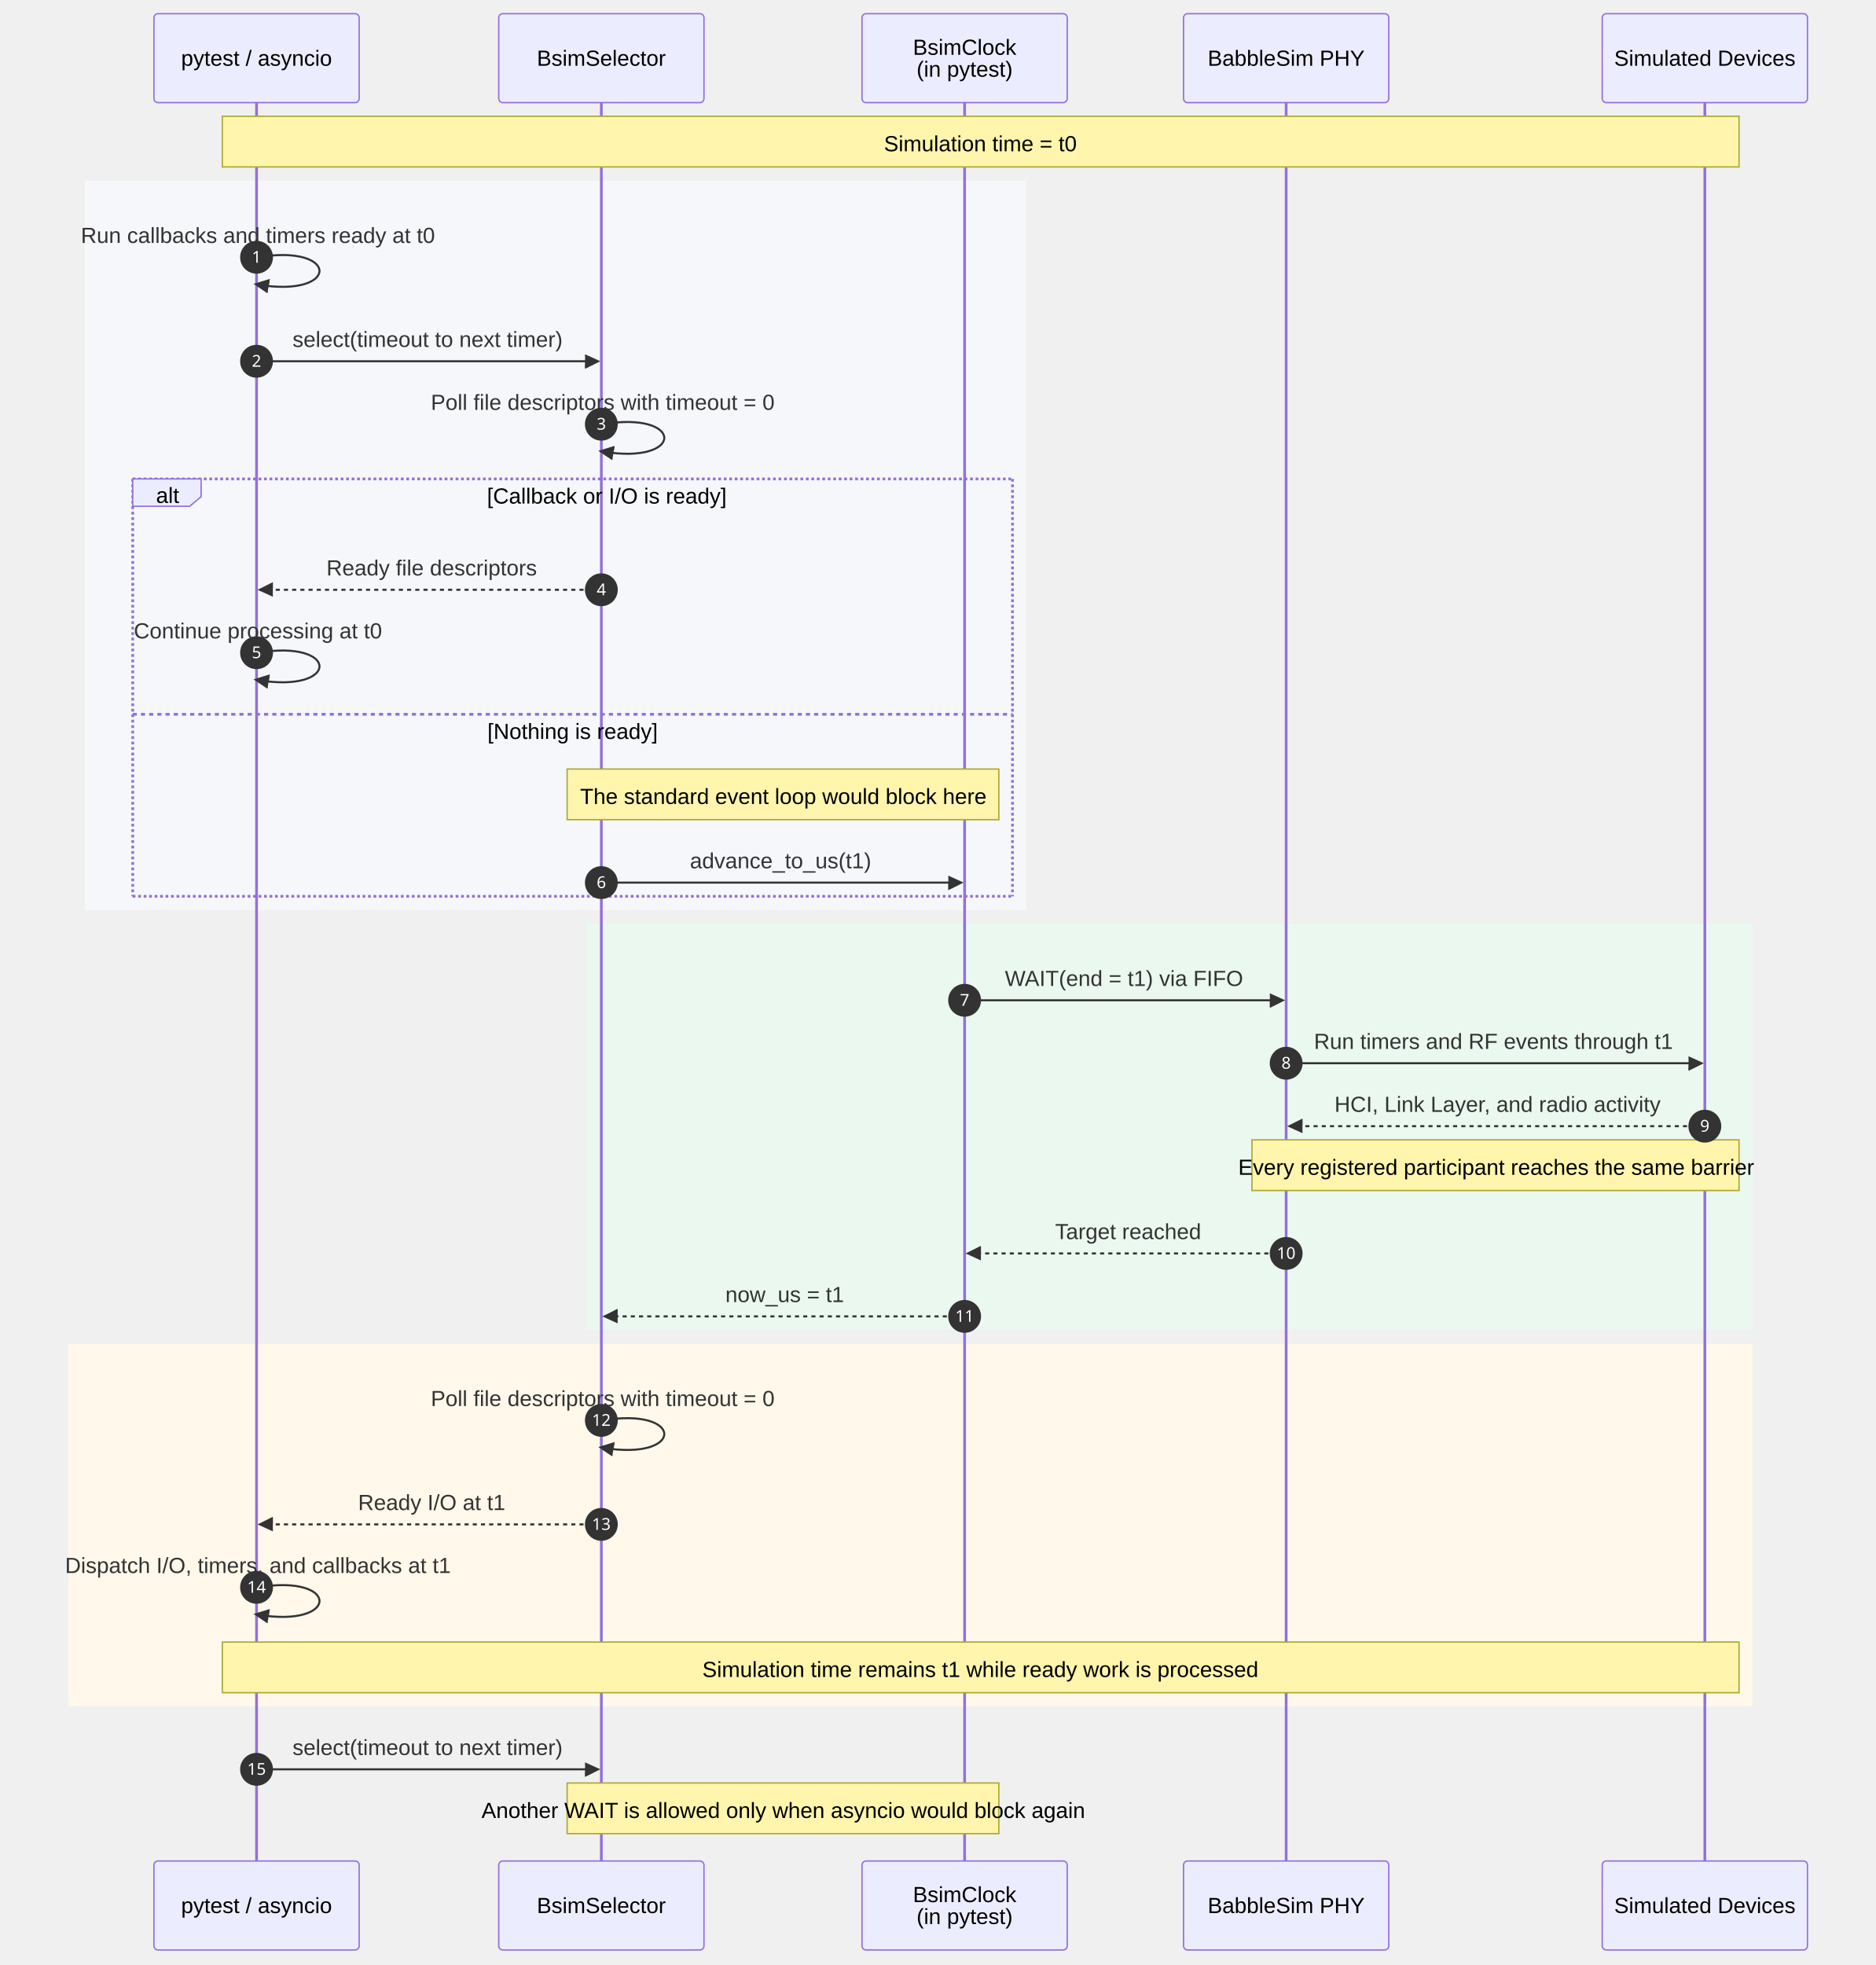
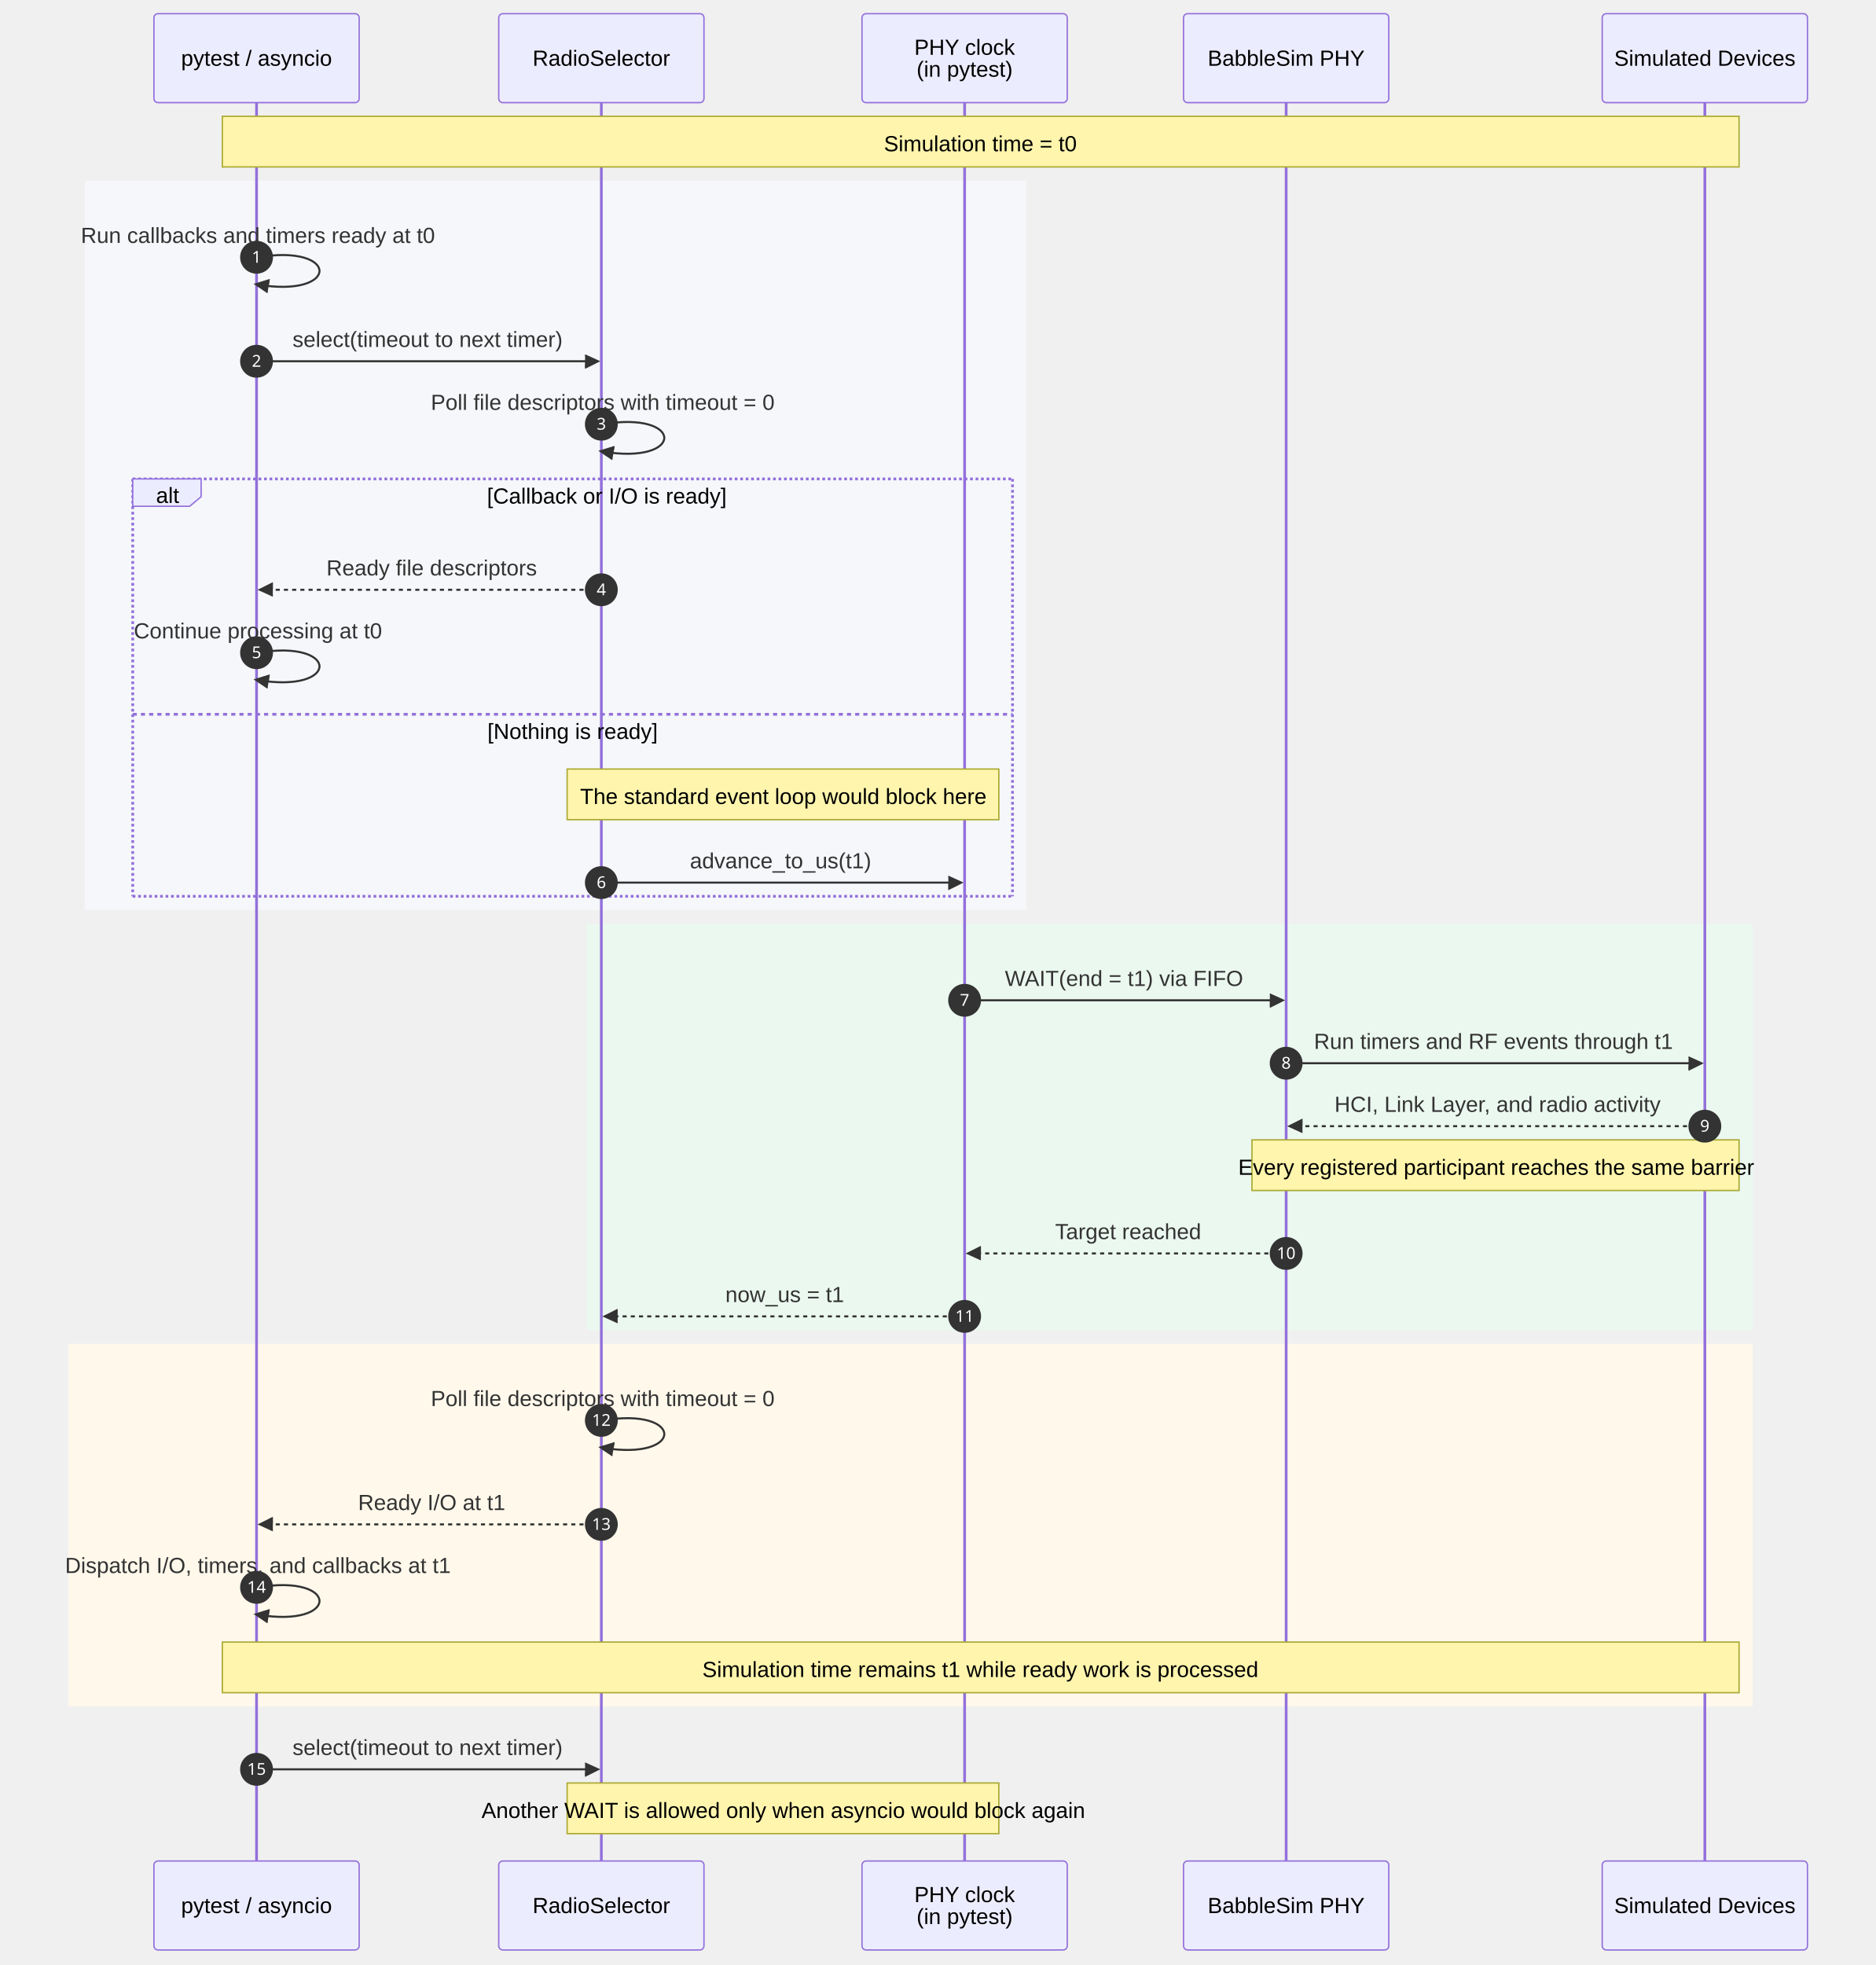
<svg xmlns="http://www.w3.org/2000/svg" id="my-svg" width="100%" style="max-width: 1371px; background-color: white;" viewBox="-112.5 -10 1371 1436" role="graphics-document document" aria-roledescription="sequence">
  <rect x="-62.5" y="972" fill="rgb(255, 248, 235)" width="1231" height="265" class="rect" />
  <rect x="316" y="665" fill="rgb(235, 248, 240)" width="852.5" height="297" class="rect" />
  <rect x="-50.5" y="122" fill="rgb(245, 247, 250)" width="688" height="533" class="rect" />
  <g>
    <rect x="1058.5" y="1350" fill="#eaeaea" stroke="#666" width="150" height="65" name="DEV" rx="3" ry="3" class="actor actor-bottom" />
    <text x="1133.5" y="1382.5" dominant-baseline="central" alignment-baseline="central" class="actor actor-box" style="text-anchor: middle; font-size: 16px; font-weight: 400;">
      <tspan x="1133.5" dy="0">Simulated Devices</tspan>
    </text>
  </g>
  <g>
    <rect x="752.5" y="1350" fill="#eaeaea" stroke="#666" width="150" height="65" name="PHY" rx="3" ry="3" class="actor actor-bottom" />
    <text x="827.5" y="1382.5" dominant-baseline="central" alignment-baseline="central" class="actor actor-box" style="text-anchor: middle; font-size: 16px; font-weight: 400;">
      <tspan x="827.5" dy="0">BabbleSim PHY</tspan>
    </text>
  </g>
  <g>
    <rect x="517.5" y="1350" fill="#eaeaea" stroke="#666" width="150" height="65" name="CLK" rx="3" ry="3" class="actor actor-bottom" />
    <text x="592.5" y="1382.5" dominant-baseline="central" alignment-baseline="central" class="actor actor-box" style="text-anchor: middle; font-size: 16px; font-weight: 400;">
-       <tspan x="592.5" dy="-8">BsimClock</tspan>
+       <tspan x="592.5" dy="-8">PHY clock</tspan>
    </text>
    <text x="592.5" y="1382.5" dominant-baseline="central" alignment-baseline="central" class="actor actor-box" style="text-anchor: middle; font-size: 16px; font-weight: 400;">
      <tspan x="592.5" dy="8">(in pytest)</tspan>
    </text>
  </g>
  <g>
    <rect x="252" y="1350" fill="#eaeaea" stroke="#666" width="150" height="65" name="SEL" rx="3" ry="3" class="actor actor-bottom" />
    <text x="327" y="1382.5" dominant-baseline="central" alignment-baseline="central" class="actor actor-box" style="text-anchor: middle; font-size: 16px; font-weight: 400;">
-       <tspan x="327" dy="0">BsimSelector</tspan>
+       <tspan x="327" dy="0">RadioSelector</tspan>
    </text>
  </g>
  <g>
    <rect x="0" y="1350" fill="#eaeaea" stroke="#666" width="150" height="65" name="TEST" rx="3" ry="3" class="actor actor-bottom" />
    <text x="75" y="1382.5" dominant-baseline="central" alignment-baseline="central" class="actor actor-box" style="text-anchor: middle; font-size: 16px; font-weight: 400;">
      <tspan x="75" dy="0">pytest / asyncio</tspan>
    </text>
  </g>
  <g>
    <line id="actor4" x1="1133.5" y1="65" x2="1133.5" y2="1350" class="actor-line 200" stroke-width="0.5px" stroke="#999" name="DEV" data-et="life-line" data-id="DEV" />
    <g id="root-4" data-et="participant" data-type="participant" data-id="DEV">
      <rect x="1058.5" y="0" fill="#eaeaea" stroke="#666" width="150" height="65" name="DEV" rx="3" ry="3" class="actor actor-top" />
      <text x="1133.5" y="32.5" dominant-baseline="central" alignment-baseline="central" class="actor actor-box" style="text-anchor: middle; font-size: 16px; font-weight: 400;">
        <tspan x="1133.5" dy="0">Simulated Devices</tspan>
      </text>
    </g>
  </g>
  <g>
    <line id="actor3" x1="827.5" y1="65" x2="827.5" y2="1350" class="actor-line 200" stroke-width="0.5px" stroke="#999" name="PHY" data-et="life-line" data-id="PHY" />
    <g id="root-3" data-et="participant" data-type="participant" data-id="PHY">
      <rect x="752.5" y="0" fill="#eaeaea" stroke="#666" width="150" height="65" name="PHY" rx="3" ry="3" class="actor actor-top" />
      <text x="827.5" y="32.5" dominant-baseline="central" alignment-baseline="central" class="actor actor-box" style="text-anchor: middle; font-size: 16px; font-weight: 400;">
        <tspan x="827.5" dy="0">BabbleSim PHY</tspan>
      </text>
    </g>
  </g>
  <g>
    <line id="actor2" x1="592.5" y1="65" x2="592.5" y2="1350" class="actor-line 200" stroke-width="0.5px" stroke="#999" name="CLK" data-et="life-line" data-id="CLK" />
    <g id="root-2" data-et="participant" data-type="participant" data-id="CLK">
      <rect x="517.5" y="0" fill="#eaeaea" stroke="#666" width="150" height="65" name="CLK" rx="3" ry="3" class="actor actor-top" />
      <text x="592.5" y="32.5" dominant-baseline="central" alignment-baseline="central" class="actor actor-box" style="text-anchor: middle; font-size: 16px; font-weight: 400;">
-         <tspan x="592.5" dy="-8">BsimClock</tspan>
+         <tspan x="592.5" dy="-8">PHY clock</tspan>
      </text>
      <text x="592.5" y="32.5" dominant-baseline="central" alignment-baseline="central" class="actor actor-box" style="text-anchor: middle; font-size: 16px; font-weight: 400;">
        <tspan x="592.5" dy="8">(in pytest)</tspan>
      </text>
    </g>
  </g>
  <g>
    <line id="actor1" x1="327" y1="65" x2="327" y2="1350" class="actor-line 200" stroke-width="0.5px" stroke="#999" name="SEL" data-et="life-line" data-id="SEL" />
    <g id="root-1" data-et="participant" data-type="participant" data-id="SEL">
      <rect x="252" y="0" fill="#eaeaea" stroke="#666" width="150" height="65" name="SEL" rx="3" ry="3" class="actor actor-top" />
      <text x="327" y="32.5" dominant-baseline="central" alignment-baseline="central" class="actor actor-box" style="text-anchor: middle; font-size: 16px; font-weight: 400;">
-         <tspan x="327" dy="0">BsimSelector</tspan>
+         <tspan x="327" dy="0">RadioSelector</tspan>
      </text>
    </g>
  </g>
  <g>
    <line id="actor0" x1="75" y1="65" x2="75" y2="1350" class="actor-line 200" stroke-width="0.5px" stroke="#999" name="TEST" data-et="life-line" data-id="TEST" />
    <g id="root-0" data-et="participant" data-type="participant" data-id="TEST">
      <rect x="0" y="0" fill="#eaeaea" stroke="#666" width="150" height="65" name="TEST" rx="3" ry="3" class="actor actor-top" />
      <text x="75" y="32.5" dominant-baseline="central" alignment-baseline="central" class="actor actor-box" style="text-anchor: middle; font-size: 16px; font-weight: 400;">
        <tspan x="75" dy="0">pytest / asyncio</tspan>
      </text>
    </g>
  </g>
  <style>#my-svg{font-family:"trebuchet ms",verdana,arial,sans-serif;font-size:16px;fill:#333;}@keyframes edge-animation-frame{from{stroke-dashoffset:0;}}@keyframes dash{to{stroke-dashoffset:0;}}#my-svg .edge-animation-slow{stroke-dasharray:9,5!important;stroke-dashoffset:900;animation:dash 50s linear infinite;stroke-linecap:round;}#my-svg .edge-animation-fast{stroke-dasharray:9,5!important;stroke-dashoffset:900;animation:dash 20s linear infinite;stroke-linecap:round;}#my-svg .error-icon{fill:#552222;}#my-svg .error-text{fill:#552222;stroke:#552222;}#my-svg .edge-thickness-normal{stroke-width:1px;}#my-svg .edge-thickness-thick{stroke-width:3.5px;}#my-svg .edge-pattern-solid{stroke-dasharray:0;}#my-svg .edge-thickness-invisible{stroke-width:0;fill:none;}#my-svg .edge-pattern-dashed{stroke-dasharray:3;}#my-svg .edge-pattern-dotted{stroke-dasharray:2;}#my-svg .marker{fill:#333333;stroke:#333333;}#my-svg .marker.cross{stroke:#333333;}#my-svg svg{font-family:"trebuchet ms",verdana,arial,sans-serif;font-size:16px;}#my-svg p{margin:0;}#my-svg .actor{stroke:#9370DB;fill:#ECECFF;stroke-width:1;}#my-svg rect.actor.outer-path[data-look="neo"]{filter:drop-shadow(1px 2px 2px rgba(185, 185, 185, 1));}#my-svg rect.note[data-look="neo"]{stroke:#aaaa33;fill:#fff5ad;filter:drop-shadow(1px 2px 2px rgba(185, 185, 185, 1));}#my-svg text.actor&gt;tspan{fill:black;stroke:none;}#my-svg .actor-line{stroke:#9370DB;}#my-svg .innerArc{stroke-width:1.5;stroke-dasharray:none;}#my-svg .messageLine0{stroke-width:1.5;stroke-dasharray:none;stroke:#333;}#my-svg .messageLine1{stroke-width:1.5;stroke-dasharray:2,2;stroke:#333;}#my-svg [id$="-arrowhead"] path{fill:#333;stroke:#333;}#my-svg .sequenceNumber{fill:white;}#my-svg [id$="-sequencenumber"]{fill:#333;}#my-svg [id$="-crosshead"] path{fill:#333;stroke:#333;}#my-svg .messageText{fill:#333;stroke:none;}#my-svg .labelBox{stroke:#9370DB;fill:#ECECFF;filter:none;}#my-svg .labelText,#my-svg .labelText&gt;tspan{fill:black;stroke:none;}#my-svg .loopText,#my-svg .loopText&gt;tspan{fill:black;stroke:none;}#my-svg .sectionTitle,#my-svg .sectionTitle&gt;tspan{fill:black;stroke:none;}#my-svg .loopLine{stroke-width:2px;stroke-dasharray:2,2;stroke:#9370DB;fill:#9370DB;}#my-svg .note{stroke:#aaaa33;fill:#fff5ad;}#my-svg .noteText,#my-svg .noteText&gt;tspan{fill:black;stroke:none;font-weight:normal;}#my-svg .activation0{fill:#f4f4f4;stroke:#666;}#my-svg .activation1{fill:#f4f4f4;stroke:#666;}#my-svg .activation2{fill:#f4f4f4;stroke:#666;}#my-svg .actorPopupMenu{position:absolute;}#my-svg .actorPopupMenuPanel{position:absolute;fill:#ECECFF;box-shadow:0px 8px 16px 0px rgba(0,0,0,0.2);filter:drop-shadow(3px 5px 2px rgb(0 0 0 / 0.4));}#my-svg .actor-man circle,#my-svg line{fill:#ECECFF;stroke-width:2px;}#my-svg g rect.rect{filter:drop-shadow(1px 2px 2px rgba(185, 185, 185, 1));stroke:#9370DB;}#my-svg .node .neo-node{stroke:#9370DB;}#my-svg [data-look="neo"].node rect,#my-svg [data-look="neo"].cluster rect,#my-svg [data-look="neo"].node polygon{stroke:#9370DB;filter:drop-shadow(1px 2px 2px rgba(185, 185, 185, 1));}#my-svg [data-look="neo"].swimlane.cluster rect{filter:none;}#my-svg [data-look="neo"].node path{stroke:#9370DB;stroke-width:1px;}#my-svg [data-look="neo"].node .outer-path{filter:drop-shadow(1px 2px 2px rgba(185, 185, 185, 1));}#my-svg [data-look="neo"].node .neo-line path{stroke:#9370DB;filter:none;}#my-svg [data-look="neo"].node circle{stroke:#9370DB;filter:drop-shadow(1px 2px 2px rgba(185, 185, 185, 1));}#my-svg [data-look="neo"].node circle .state-start{fill:#000000;}#my-svg [data-look="neo"].icon-shape .icon{fill:#9370DB;filter:drop-shadow(1px 2px 2px rgba(185, 185, 185, 1));}#my-svg [data-look="neo"].icon-shape .icon-neo path{stroke:#9370DB;filter:drop-shadow(1px 2px 2px rgba(185, 185, 185, 1));}#my-svg :root{--mermaid-font-family:"trebuchet ms",verdana,arial,sans-serif;}</style>
  <g />
  <defs>
    <symbol id="my-svg-computer" width="24" height="24">
      <path transform="scale(.5)" d="M2 2v13h20v-13h-20zm18 11h-16v-9h16v9zm-10.228 6l.466-1h3.524l.467 1h-4.457zm14.228 3h-24l2-6h2.104l-1.33 4h18.45l-1.297-4h2.073l2 6zm-5-10h-14v-7h14v7z" />
    </symbol>
  </defs>
  <defs>
    <symbol id="my-svg-database" fill-rule="evenodd" clip-rule="evenodd">
      <path transform="scale(.5)" d="M12.258.001l.256.004.255.005.253.008.251.01.249.012.247.015.246.016.242.019.241.02.239.023.236.024.233.027.231.028.229.031.225.032.223.034.22.036.217.038.214.04.211.041.208.043.205.045.201.046.198.048.194.05.191.051.187.053.183.054.18.056.175.057.172.059.168.06.163.061.16.063.155.064.15.066.074.033.073.033.071.034.07.034.069.035.068.035.067.035.066.035.064.036.064.036.062.036.06.036.06.037.058.037.058.037.055.038.055.038.053.038.052.038.051.039.05.039.048.039.047.039.045.04.044.04.043.04.041.04.04.041.039.041.037.041.036.041.034.041.033.042.032.042.03.042.029.042.027.042.026.043.024.043.023.043.021.043.02.043.018.044.017.043.015.044.013.044.012.044.011.045.009.044.007.045.006.045.004.045.002.045.001.045v17l-.001.045-.002.045-.004.045-.006.045-.007.045-.009.044-.011.045-.012.044-.013.044-.015.044-.017.043-.018.044-.02.043-.021.043-.023.043-.024.043-.026.043-.027.042-.029.042-.03.042-.032.042-.033.042-.034.041-.036.041-.037.041-.039.041-.04.041-.041.04-.043.04-.044.04-.045.04-.047.039-.048.039-.05.039-.051.039-.052.038-.053.038-.055.038-.055.038-.058.037-.058.037-.06.037-.06.036-.062.036-.064.036-.064.036-.066.035-.067.035-.068.035-.069.035-.07.034-.071.034-.073.033-.074.033-.15.066-.155.064-.16.063-.163.061-.168.06-.172.059-.175.057-.18.056-.183.054-.187.053-.191.051-.194.05-.198.048-.201.046-.205.045-.208.043-.211.041-.214.04-.217.038-.22.036-.223.034-.225.032-.229.031-.231.028-.233.027-.236.024-.239.023-.241.02-.242.019-.246.016-.247.015-.249.012-.251.01-.253.008-.255.005-.256.004-.258.001-.258-.001-.256-.004-.255-.005-.253-.008-.251-.01-.249-.012-.247-.015-.245-.016-.243-.019-.241-.02-.238-.023-.236-.024-.234-.027-.231-.028-.228-.031-.226-.032-.223-.034-.22-.036-.217-.038-.214-.04-.211-.041-.208-.043-.204-.045-.201-.046-.198-.048-.195-.05-.19-.051-.187-.053-.184-.054-.179-.056-.176-.057-.172-.059-.167-.06-.164-.061-.159-.063-.155-.064-.151-.066-.074-.033-.072-.033-.072-.034-.07-.034-.069-.035-.068-.035-.067-.035-.066-.035-.064-.036-.063-.036-.062-.036-.061-.036-.06-.037-.058-.037-.057-.037-.056-.038-.055-.038-.053-.038-.052-.038-.051-.039-.049-.039-.049-.039-.046-.039-.046-.04-.044-.04-.043-.04-.041-.04-.04-.041-.039-.041-.037-.041-.036-.041-.034-.041-.033-.042-.032-.042-.03-.042-.029-.042-.027-.042-.026-.043-.024-.043-.023-.043-.021-.043-.02-.043-.018-.044-.017-.043-.015-.044-.013-.044-.012-.044-.011-.045-.009-.044-.007-.045-.006-.045-.004-.045-.002-.045-.001-.045v-17l.001-.045.002-.045.004-.045.006-.045.007-.045.009-.044.011-.045.012-.044.013-.044.015-.044.017-.043.018-.044.02-.043.021-.043.023-.043.024-.043.026-.043.027-.042.029-.042.03-.042.032-.042.033-.042.034-.041.036-.041.037-.041.039-.041.04-.041.041-.04.043-.04.044-.04.046-.04.046-.039.049-.039.049-.039.051-.039.052-.038.053-.038.055-.038.056-.038.057-.037.058-.037.06-.037.061-.036.062-.036.063-.036.064-.036.066-.035.067-.035.068-.035.069-.035.07-.034.072-.034.072-.033.074-.033.151-.066.155-.064.159-.063.164-.061.167-.06.172-.059.176-.057.179-.056.184-.054.187-.053.19-.051.195-.05.198-.048.201-.046.204-.045.208-.043.211-.041.214-.04.217-.038.22-.036.223-.034.226-.032.228-.031.231-.028.234-.027.236-.024.238-.023.241-.02.243-.019.245-.016.247-.015.249-.012.251-.01.253-.008.255-.005.256-.004.258-.001.258.001zm-9.258 20.499v.01l.001.021.003.021.004.022.005.021.006.022.007.022.009.023.01.022.011.023.012.023.013.023.015.023.016.024.017.023.018.024.019.024.021.024.022.025.023.024.024.025.052.049.056.05.061.051.066.051.07.051.075.051.079.052.084.052.088.052.092.052.097.052.102.051.105.052.11.052.114.051.119.051.123.051.127.05.131.05.135.05.139.048.144.049.147.047.152.047.155.047.16.045.163.045.167.043.171.043.176.041.178.041.183.039.187.039.19.037.194.035.197.035.202.033.204.031.209.03.212.029.216.027.219.025.222.024.226.021.23.02.233.018.236.016.24.015.243.012.246.01.249.008.253.005.256.004.259.001.26-.001.257-.004.254-.005.25-.008.247-.011.244-.012.241-.014.237-.016.233-.018.231-.021.226-.021.224-.024.22-.026.216-.027.212-.028.21-.031.205-.031.202-.034.198-.034.194-.036.191-.037.187-.039.183-.04.179-.04.175-.042.172-.043.168-.044.163-.045.16-.046.155-.046.152-.047.148-.048.143-.049.139-.049.136-.05.131-.05.126-.05.123-.051.118-.052.114-.051.11-.052.106-.052.101-.052.096-.052.092-.052.088-.053.083-.051.079-.052.074-.052.07-.051.065-.051.06-.051.056-.05.051-.05.023-.024.023-.025.021-.024.02-.024.019-.024.018-.024.017-.024.015-.023.014-.024.013-.023.012-.023.01-.023.01-.022.008-.022.006-.022.006-.022.004-.022.004-.021.001-.021.001-.021v-4.127l-.077.055-.08.053-.083.054-.085.053-.087.052-.09.052-.093.051-.095.05-.097.05-.1.049-.102.049-.105.048-.106.047-.109.047-.111.046-.114.045-.115.045-.118.044-.12.043-.122.042-.124.042-.126.041-.128.04-.13.04-.132.038-.134.038-.135.037-.138.037-.139.035-.142.035-.143.034-.144.033-.147.032-.148.031-.15.03-.151.03-.153.029-.154.027-.156.027-.158.026-.159.025-.161.024-.162.023-.163.022-.165.021-.166.02-.167.019-.169.018-.169.017-.171.016-.173.015-.173.014-.175.013-.175.012-.177.011-.178.01-.179.008-.179.008-.181.006-.182.005-.182.004-.184.003-.184.002h-.37l-.184-.002-.184-.003-.182-.004-.182-.005-.181-.006-.179-.008-.179-.008-.178-.01-.176-.011-.176-.012-.175-.013-.173-.014-.172-.015-.171-.016-.17-.017-.169-.018-.167-.019-.166-.02-.165-.021-.163-.022-.162-.023-.161-.024-.159-.025-.157-.026-.156-.027-.155-.027-.153-.029-.151-.03-.15-.03-.148-.031-.146-.032-.145-.033-.143-.034-.141-.035-.14-.035-.137-.037-.136-.037-.134-.038-.132-.038-.13-.04-.128-.04-.126-.041-.124-.042-.122-.042-.12-.044-.117-.043-.116-.045-.113-.045-.112-.046-.109-.047-.106-.047-.105-.048-.102-.049-.1-.049-.097-.05-.095-.05-.093-.052-.09-.051-.087-.052-.085-.053-.083-.054-.08-.054-.077-.054v4.127zm0-5.654v.011l.001.021.003.021.004.021.005.022.006.022.007.022.009.022.01.022.011.023.012.023.013.023.015.024.016.023.017.024.018.024.019.024.021.024.022.024.023.025.024.024.052.05.056.05.061.05.066.051.07.051.075.052.079.051.084.052.088.052.092.052.097.052.102.052.105.052.11.051.114.051.119.052.123.05.127.051.131.05.135.049.139.049.144.048.147.048.152.047.155.046.16.045.163.045.167.044.171.042.176.042.178.04.183.04.187.038.19.037.194.036.197.034.202.033.204.032.209.03.212.028.216.027.219.025.222.024.226.022.23.02.233.018.236.016.24.014.243.012.246.01.249.008.253.006.256.003.259.001.26-.001.257-.003.254-.006.25-.008.247-.01.244-.012.241-.015.237-.016.233-.018.231-.02.226-.022.224-.024.22-.025.216-.027.212-.029.21-.03.205-.032.202-.033.198-.035.194-.036.191-.037.187-.039.183-.039.179-.041.175-.042.172-.043.168-.044.163-.045.16-.045.155-.047.152-.047.148-.048.143-.048.139-.05.136-.049.131-.05.126-.051.123-.051.118-.051.114-.052.11-.052.106-.052.101-.052.096-.052.092-.052.088-.052.083-.052.079-.052.074-.051.07-.052.065-.051.06-.05.056-.051.051-.049.023-.025.023-.024.021-.025.02-.024.019-.024.018-.024.017-.024.015-.023.014-.023.013-.024.012-.022.01-.023.01-.023.008-.022.006-.022.006-.022.004-.021.004-.022.001-.021.001-.021v-4.139l-.077.054-.08.054-.083.054-.085.052-.087.053-.09.051-.093.051-.095.051-.097.05-.1.049-.102.049-.105.048-.106.047-.109.047-.111.046-.114.045-.115.044-.118.044-.12.044-.122.042-.124.042-.126.041-.128.04-.13.039-.132.039-.134.038-.135.037-.138.036-.139.036-.142.035-.143.033-.144.033-.147.033-.148.031-.15.03-.151.03-.153.028-.154.028-.156.027-.158.026-.159.025-.161.024-.162.023-.163.022-.165.021-.166.02-.167.019-.169.018-.169.017-.171.016-.173.015-.173.014-.175.013-.175.012-.177.011-.178.009-.179.009-.179.007-.181.007-.182.005-.182.004-.184.003-.184.002h-.37l-.184-.002-.184-.003-.182-.004-.182-.005-.181-.007-.179-.007-.179-.009-.178-.009-.176-.011-.176-.012-.175-.013-.173-.014-.172-.015-.171-.016-.17-.017-.169-.018-.167-.019-.166-.02-.165-.021-.163-.022-.162-.023-.161-.024-.159-.025-.157-.026-.156-.027-.155-.028-.153-.028-.151-.03-.15-.03-.148-.031-.146-.033-.145-.033-.143-.033-.141-.035-.14-.036-.137-.036-.136-.037-.134-.038-.132-.039-.13-.039-.128-.04-.126-.041-.124-.042-.122-.043-.12-.043-.117-.044-.116-.044-.113-.046-.112-.046-.109-.046-.106-.047-.105-.048-.102-.049-.1-.049-.097-.05-.095-.051-.093-.051-.09-.051-.087-.053-.085-.052-.083-.054-.08-.054-.077-.054v4.139zm0-5.666v.011l.001.02.003.022.004.021.005.022.006.021.007.022.009.023.01.022.011.023.012.023.013.023.015.023.016.024.017.024.018.023.019.024.021.025.022.024.023.024.024.025.052.05.056.05.061.05.066.051.07.051.075.052.079.051.084.052.088.052.092.052.097.052.102.052.105.051.11.052.114.051.119.051.123.051.127.05.131.05.135.05.139.049.144.048.147.048.152.047.155.046.16.045.163.045.167.043.171.043.176.042.178.04.183.04.187.038.19.037.194.036.197.034.202.033.204.032.209.03.212.028.216.027.219.025.222.024.226.021.23.02.233.018.236.017.24.014.243.012.246.01.249.008.253.006.256.003.259.001.26-.001.257-.003.254-.006.25-.008.247-.01.244-.013.241-.014.237-.016.233-.018.231-.02.226-.022.224-.024.22-.025.216-.027.212-.029.21-.03.205-.032.202-.033.198-.035.194-.036.191-.037.187-.039.183-.039.179-.041.175-.042.172-.043.168-.044.163-.045.16-.045.155-.047.152-.047.148-.048.143-.049.139-.049.136-.049.131-.051.126-.05.123-.051.118-.052.114-.051.11-.052.106-.052.101-.052.096-.052.092-.052.088-.052.083-.052.079-.052.074-.052.07-.051.065-.051.06-.051.056-.05.051-.049.023-.025.023-.025.021-.024.02-.024.019-.024.018-.024.017-.024.015-.023.014-.024.013-.023.012-.023.01-.022.01-.023.008-.022.006-.022.006-.022.004-.022.004-.021.001-.021.001-.021v-4.153l-.077.054-.08.054-.083.053-.085.053-.087.053-.09.051-.093.051-.095.051-.097.05-.1.049-.102.048-.105.048-.106.048-.109.046-.111.046-.114.046-.115.044-.118.044-.12.043-.122.043-.124.042-.126.041-.128.04-.13.039-.132.039-.134.038-.135.037-.138.036-.139.036-.142.034-.143.034-.144.033-.147.032-.148.032-.15.03-.151.03-.153.028-.154.028-.156.027-.158.026-.159.024-.161.024-.162.023-.163.023-.165.021-.166.02-.167.019-.169.018-.169.017-.171.016-.173.015-.173.014-.175.013-.175.012-.177.01-.178.01-.179.009-.179.007-.181.006-.182.006-.182.004-.184.003-.184.001-.185.001-.185-.001-.184-.001-.184-.003-.182-.004-.182-.006-.181-.006-.179-.007-.179-.009-.178-.01-.176-.01-.176-.012-.175-.013-.173-.014-.172-.015-.171-.016-.17-.017-.169-.018-.167-.019-.166-.02-.165-.021-.163-.023-.162-.023-.161-.024-.159-.024-.157-.026-.156-.027-.155-.028-.153-.028-.151-.03-.15-.03-.148-.032-.146-.032-.145-.033-.143-.034-.141-.034-.14-.036-.137-.036-.136-.037-.134-.038-.132-.039-.13-.039-.128-.041-.126-.041-.124-.041-.122-.043-.12-.043-.117-.044-.116-.044-.113-.046-.112-.046-.109-.046-.106-.048-.105-.048-.102-.048-.1-.05-.097-.049-.095-.051-.093-.051-.09-.052-.087-.052-.085-.053-.083-.053-.08-.054-.077-.054v4.153zm8.74-8.179l-.257.004-.254.005-.25.008-.247.011-.244.012-.241.014-.237.016-.233.018-.231.021-.226.022-.224.023-.22.026-.216.027-.212.028-.21.031-.205.032-.202.033-.198.034-.194.036-.191.038-.187.038-.183.04-.179.041-.175.042-.172.043-.168.043-.163.045-.16.046-.155.046-.152.048-.148.048-.143.048-.139.049-.136.05-.131.05-.126.051-.123.051-.118.051-.114.052-.11.052-.106.052-.101.052-.096.052-.092.052-.088.052-.083.052-.079.052-.074.051-.07.052-.065.051-.06.05-.056.05-.051.05-.023.025-.023.024-.021.024-.02.025-.019.024-.018.024-.017.023-.015.024-.014.023-.013.023-.012.023-.01.023-.01.022-.008.022-.006.023-.006.021-.004.022-.004.021-.001.021-.001.021.001.021.001.021.004.021.004.022.006.021.006.023.008.022.01.022.01.023.012.023.013.023.014.023.015.024.017.023.018.024.019.024.02.025.021.024.023.024.023.025.051.05.056.05.06.05.065.051.07.052.074.051.079.052.083.052.088.052.092.052.096.052.101.052.106.052.11.052.114.052.118.051.123.051.126.051.131.05.136.05.139.049.143.048.148.048.152.048.155.046.16.046.163.045.168.043.172.043.175.042.179.041.183.04.187.038.191.038.194.036.198.034.202.033.205.032.21.031.212.028.216.027.22.026.224.023.226.022.231.021.233.018.237.016.241.014.244.012.247.011.25.008.254.005.257.004.26.001.26-.001.257-.004.254-.005.25-.008.247-.011.244-.012.241-.014.237-.016.233-.018.231-.021.226-.022.224-.023.22-.026.216-.027.212-.028.21-.031.205-.032.202-.033.198-.034.194-.036.191-.038.187-.038.183-.04.179-.041.175-.042.172-.043.168-.043.163-.045.16-.046.155-.046.152-.048.148-.048.143-.048.139-.049.136-.05.131-.05.126-.051.123-.051.118-.051.114-.052.11-.052.106-.052.101-.052.096-.052.092-.052.088-.052.083-.052.079-.052.074-.051.07-.052.065-.051.06-.05.056-.05.051-.05.023-.025.023-.024.021-.024.02-.025.019-.024.018-.024.017-.023.015-.024.014-.023.013-.023.012-.023.01-.023.01-.022.008-.022.006-.023.006-.021.004-.022.004-.021.001-.021.001-.021-.001-.021-.001-.021-.004-.021-.004-.022-.006-.021-.006-.023-.008-.022-.01-.022-.01-.023-.012-.023-.013-.023-.014-.023-.015-.024-.017-.023-.018-.024-.019-.024-.02-.025-.021-.024-.023-.024-.023-.025-.051-.05-.056-.05-.06-.05-.065-.051-.07-.052-.074-.051-.079-.052-.083-.052-.088-.052-.092-.052-.096-.052-.101-.052-.106-.052-.11-.052-.114-.052-.118-.051-.123-.051-.126-.051-.131-.05-.136-.05-.139-.049-.143-.048-.148-.048-.152-.048-.155-.046-.16-.046-.163-.045-.168-.043-.172-.043-.175-.042-.179-.041-.183-.04-.187-.038-.191-.038-.194-.036-.198-.034-.202-.033-.205-.032-.21-.031-.212-.028-.216-.027-.22-.026-.224-.023-.226-.022-.231-.021-.233-.018-.237-.016-.241-.014-.244-.012-.247-.011-.25-.008-.254-.005-.257-.004-.26-.001-.26.001z" />
    </symbol>
  </defs>
  <defs>
    <symbol id="my-svg-clock" width="24" height="24">
      <path transform="scale(.5)" d="M12 2c5.514 0 10 4.486 10 10s-4.486 10-10 10-10-4.486-10-10 4.486-10 10-10zm0-2c-6.627 0-12 5.373-12 12s5.373 12 12 12 12-5.373 12-12-5.373-12-12-12zm5.848 12.459c.202.038.202.333.001.372-1.907.361-6.045 1.111-6.547 1.111-.719 0-1.301-.582-1.301-1.301 0-.512.77-5.447 1.125-7.445.034-.192.312-.181.343.014l.985 6.238 5.394 1.011z" />
    </symbol>
  </defs>
  <defs>
    <marker id="my-svg-arrowhead" refX="7.9" refY="5" markerUnits="userSpaceOnUse" markerWidth="12" markerHeight="12" orient="auto-start-reverse">
      <path d="M -1 0 L 10 5 L 0 10 z" />
    </marker>
  </defs>
  <defs>
    <marker id="my-svg-crosshead" markerWidth="15" markerHeight="8" orient="auto" refX="4" refY="4.5">
      <path fill="none" stroke="#000000" stroke-width="1pt" d="M 1,2 L 6,7 M 6,2 L 1,7" style="stroke-dasharray: 0, 0;" />
    </marker>
  </defs>
  <defs>
    <marker id="my-svg-filled-head" refX="15.5" refY="7" markerWidth="20" markerHeight="28" orient="auto">
      <path d="M 18,7 L9,13 L14,7 L9,1 Z" />
    </marker>
  </defs>
  <defs>
    <marker id="my-svg-sequencenumber" refX="15" refY="15" markerWidth="60" markerHeight="40" orient="auto">
      <circle cx="15" cy="15" r="6" />
    </marker>
  </defs>
  <defs>
    <marker id="my-svg-solidTopArrowHead" refX="7.9" refY="7.25" markerUnits="userSpaceOnUse" markerWidth="12" markerHeight="12" orient="auto-start-reverse">
      <path d="M 0 0 L 10 8 L 0 8 z" />
    </marker>
  </defs>
  <defs>
    <marker id="my-svg-solidBottomArrowHead" refX="7.9" refY="0.75" markerUnits="userSpaceOnUse" markerWidth="12" markerHeight="12" orient="auto-start-reverse">
      <path d="M 0 0 L 10 0 L 0 8 z" />
    </marker>
  </defs>
  <defs>
    <marker id="my-svg-stickTopArrowHead" refX="7.5" refY="7" markerUnits="userSpaceOnUse" markerWidth="12" markerHeight="12" orient="auto-start-reverse">
      <path d="M 0 0 L 7 7" stroke="black" stroke-width="1.5" fill="none" />
    </marker>
  </defs>
  <defs>
    <marker id="my-svg-stickBottomArrowHead" refX="7.5" refY="0" markerUnits="userSpaceOnUse" markerWidth="12" markerHeight="12" orient="auto-start-reverse">
      <path d="M 0 7 L 7 0" stroke="black" stroke-width="1.5" fill="none" />
    </marker>
  </defs>
  <g data-et="note" data-id="i1">
    <rect x="50" y="75" fill="#EDF2AE" stroke="#666" width="1108.5" height="37" class="note" />
    <text x="604" y="80" text-anchor="middle" dominant-baseline="middle" alignment-baseline="middle" class="noteText" dy="1em" style="font-size: 16px; font-weight: 400;">
      <tspan x="604">Simulation time = t0</tspan>
    </text>
  </g>
  <g data-et="note" data-id="i10">
    <rect x="302" y="552" fill="#EDF2AE" stroke="#666" width="315.5" height="37" class="note" />
    <text x="460" y="557" text-anchor="middle" dominant-baseline="middle" alignment-baseline="middle" class="noteText" dy="1em" style="font-size: 16px; font-weight: 400;">
      <tspan x="460">The standard event loop would block here</tspan>
    </text>
  </g>
  <g data-et="control-structure" data-id="i12">
    <line x1="-15.5" y1="340" x2="627.5" y2="340" class="loopLine" />
    <line x1="627.5" y1="340" x2="627.5" y2="645" class="loopLine" />
    <line x1="-15.5" y1="645" x2="627.5" y2="645" class="loopLine" />
    <line x1="-15.5" y1="340" x2="-15.5" y2="645" class="loopLine" />
    <line x1="-15.5" y1="512" x2="627.5" y2="512" class="loopLine" style="stroke-dasharray: 3, 3;" />
    <polygon points="-15.5,340 34.5,340 34.5,353 26.1,360 -15.5,360" class="labelBox" />
    <text x="10" y="353" text-anchor="middle" dominant-baseline="middle" alignment-baseline="middle" class="labelText" style="font-size: 16px; font-weight: 400;">alt</text>
    <text x="331" y="358" text-anchor="middle" class="loopText" style="font-size: 16px; font-weight: 400;">
      <tspan x="331">[Callback or I/O is ready]</tspan>
    </text>
    <text x="306" y="530" text-anchor="middle" class="sectionTitle" style="font-size: 16px; font-weight: 400;">[Nothing is ready]</text>
  </g>
  <g data-et="note" data-id="i18">
    <rect x="802.5" y="823" fill="#EDF2AE" stroke="#666" width="356" height="37" class="note" />
    <text x="981" y="828" text-anchor="middle" dominant-baseline="middle" alignment-baseline="middle" class="noteText" dy="1em" style="font-size: 16px; font-weight: 400;">
      <tspan x="981">Every registered participant reaches the same barrier</tspan>
    </text>
  </g>
  <g data-et="note" data-id="i26">
    <rect x="50" y="1190" fill="#EDF2AE" stroke="#666" width="1108.5" height="37" class="note" />
    <text x="604" y="1195" text-anchor="middle" dominant-baseline="middle" alignment-baseline="middle" class="noteText" dy="1em" style="font-size: 16px; font-weight: 400;">
      <tspan x="604">Simulation time remains t1 while ready work is processed</tspan>
    </text>
  </g>
  <g data-et="note" data-id="i29">
    <rect x="302" y="1293" fill="#EDF2AE" stroke="#666" width="315.5" height="37" class="note" />
    <text x="460" y="1298" text-anchor="middle" dominant-baseline="middle" alignment-baseline="middle" class="noteText" dy="1em" style="font-size: 16px; font-weight: 400;">
      <tspan x="460">Another WAIT is allowed only when asyncio would block again</tspan>
    </text>
  </g>
  <text x="76" y="147" text-anchor="middle" dominant-baseline="middle" alignment-baseline="middle" class="messageText" dy="1em" style="font-size: 16px; font-weight: 400;">Run callbacks and timers ready at t0</text>
  <path d="M 76,178 C 136,168 136,208 76,198" class="messageLine0" data-et="message" data-id="i3" data-from="TEST" data-to="TEST" stroke-width="2" stroke="none" marker-end="url(#my-svg-arrowhead)" x1="82" style="fill: none;" />
  <line x1="75" y1="178" x2="75" y2="178" stroke-width="0" marker-start="url(#my-svg-sequencenumber)" />
  <text x="75" y="182" font-family="sans-serif" font-size="12px" text-anchor="middle" class="sequenceNumber">1</text>
  <text x="200" y="223" text-anchor="middle" dominant-baseline="middle" alignment-baseline="middle" class="messageText" dy="1em" style="font-size: 16px; font-weight: 400;">select(timeout to next timer)</text>
  <line x1="82" y1="254" x2="323" y2="254" class="messageLine0" data-et="message" data-id="i4" data-from="TEST" data-to="SEL" stroke-width="2" stroke="none" marker-end="url(#my-svg-arrowhead)" style="fill: none;" />
  <line x1="75" y1="254" x2="75" y2="254" stroke-width="0" marker-start="url(#my-svg-sequencenumber)" />
  <text x="75" y="258" font-family="sans-serif" font-size="12px" text-anchor="middle" class="sequenceNumber">2</text>
  <text x="328" y="269" text-anchor="middle" dominant-baseline="middle" alignment-baseline="middle" class="messageText" dy="1em" style="font-size: 16px; font-weight: 400;">Poll file descriptors with timeout = 0</text>
  <path d="M 328,300 C 388,290 388,330 328,320" class="messageLine0" data-et="message" data-id="i5" data-from="SEL" data-to="SEL" stroke-width="2" stroke="none" marker-end="url(#my-svg-arrowhead)" x1="334" style="fill: none;" />
  <line x1="327" y1="300" x2="327" y2="300" stroke-width="0" marker-start="url(#my-svg-sequencenumber)" />
  <text x="327" y="304" font-family="sans-serif" font-size="12px" text-anchor="middle" class="sequenceNumber">3</text>
  <text x="203" y="390" text-anchor="middle" dominant-baseline="middle" alignment-baseline="middle" class="messageText" dy="1em" style="font-size: 16px; font-weight: 400;">Ready file descriptors</text>
  <line x1="332" y1="421" x2="79" y2="421" class="messageLine1" data-et="message" data-id="i7" data-from="SEL" data-to="TEST" stroke-width="2" stroke="none" marker-end="url(#my-svg-arrowhead)" style="stroke-dasharray: 3, 3; fill: none;" />
  <line x1="327" y1="421" x2="327" y2="421" stroke-width="0" marker-start="url(#my-svg-sequencenumber)" />
  <text x="327" y="425" font-family="sans-serif" font-size="12px" text-anchor="middle" class="sequenceNumber">4</text>
  <text x="76" y="436" text-anchor="middle" dominant-baseline="middle" alignment-baseline="middle" class="messageText" dy="1em" style="font-size: 16px; font-weight: 400;">Continue processing at t0</text>
  <path d="M 76,467 C 136,457 136,497 76,487" class="messageLine0" data-et="message" data-id="i8" data-from="TEST" data-to="TEST" stroke-width="2" stroke="none" marker-end="url(#my-svg-arrowhead)" x1="82" style="fill: none;" />
  <line x1="75" y1="467" x2="75" y2="467" stroke-width="0" marker-start="url(#my-svg-sequencenumber)" />
  <text x="75" y="471" font-family="sans-serif" font-size="12px" text-anchor="middle" class="sequenceNumber">5</text>
  <text x="458" y="604" text-anchor="middle" dominant-baseline="middle" alignment-baseline="middle" class="messageText" dy="1em" style="font-size: 16px; font-weight: 400;">advance_to_us(t1)</text>
  <line x1="334" y1="635" x2="588.5" y2="635" class="messageLine0" data-et="message" data-id="i11" data-from="SEL" data-to="CLK" stroke-width="2" stroke="none" marker-end="url(#my-svg-arrowhead)" style="fill: none;" />
  <line x1="327" y1="635" x2="327" y2="635" stroke-width="0" marker-start="url(#my-svg-sequencenumber)" />
  <text x="327" y="639" font-family="sans-serif" font-size="12px" text-anchor="middle" class="sequenceNumber">6</text>
  <text x="709" y="690" text-anchor="middle" dominant-baseline="middle" alignment-baseline="middle" class="messageText" dy="1em" style="font-size: 16px; font-weight: 400;">WAIT(end = t1) via FIFO</text>
  <line x1="599.5" y1="721" x2="823.5" y2="721" class="messageLine0" data-et="message" data-id="i15" data-from="CLK" data-to="PHY" stroke-width="2" stroke="none" marker-end="url(#my-svg-arrowhead)" style="fill: none;" />
  <line x1="592.5" y1="721" x2="592.5" y2="721" stroke-width="0" marker-start="url(#my-svg-sequencenumber)" />
  <text x="592.5" y="725" font-family="sans-serif" font-size="12px" text-anchor="middle" class="sequenceNumber">7</text>
  <text x="979" y="736" text-anchor="middle" dominant-baseline="middle" alignment-baseline="middle" class="messageText" dy="1em" style="font-size: 16px; font-weight: 400;">Run timers and RF events through t1</text>
  <line x1="834.5" y1="767" x2="1129.5" y2="767" class="messageLine0" data-et="message" data-id="i16" data-from="PHY" data-to="DEV" stroke-width="2" stroke="none" marker-end="url(#my-svg-arrowhead)" style="fill: none;" />
  <line x1="827.5" y1="767" x2="827.5" y2="767" stroke-width="0" marker-start="url(#my-svg-sequencenumber)" />
  <text x="827.5" y="771" font-family="sans-serif" font-size="12px" text-anchor="middle" class="sequenceNumber">8</text>
  <text x="982" y="782" text-anchor="middle" dominant-baseline="middle" alignment-baseline="middle" class="messageText" dy="1em" style="font-size: 16px; font-weight: 400;">HCI, Link Layer, and radio activity</text>
  <line x1="1138.5" y1="813" x2="831.5" y2="813" class="messageLine1" data-et="message" data-id="i17" data-from="DEV" data-to="PHY" stroke-width="2" stroke="none" marker-end="url(#my-svg-arrowhead)" style="stroke-dasharray: 3, 3; fill: none;" />
  <line x1="1133.5" y1="813" x2="1133.5" y2="813" stroke-width="0" marker-start="url(#my-svg-sequencenumber)" />
  <text x="1133.5" y="817" font-family="sans-serif" font-size="12px" text-anchor="middle" class="sequenceNumber">9</text>
  <text x="712" y="875" text-anchor="middle" dominant-baseline="middle" alignment-baseline="middle" class="messageText" dy="1em" style="font-size: 16px; font-weight: 400;">Target reached</text>
  <line x1="832.5" y1="906" x2="596.5" y2="906" class="messageLine1" data-et="message" data-id="i19" data-from="PHY" data-to="CLK" stroke-width="2" stroke="none" marker-end="url(#my-svg-arrowhead)" style="stroke-dasharray: 3, 3; fill: none;" />
  <line x1="827.5" y1="906" x2="827.5" y2="906" stroke-width="0" marker-start="url(#my-svg-sequencenumber)" />
  <text x="827.5" y="910" font-family="sans-serif" font-size="12px" text-anchor="middle" class="sequenceNumber">10</text>
  <text x="461" y="921" text-anchor="middle" dominant-baseline="middle" alignment-baseline="middle" class="messageText" dy="1em" style="font-size: 16px; font-weight: 400;">now_us = t1</text>
  <line x1="597.5" y1="952" x2="331" y2="952" class="messageLine1" data-et="message" data-id="i20" data-from="CLK" data-to="SEL" stroke-width="2" stroke="none" marker-end="url(#my-svg-arrowhead)" style="stroke-dasharray: 3, 3; fill: none;" />
  <line x1="592.5" y1="952" x2="592.5" y2="952" stroke-width="0" marker-start="url(#my-svg-sequencenumber)" />
  <text x="592.5" y="956" font-family="sans-serif" font-size="12px" text-anchor="middle" class="sequenceNumber">11</text>
  <text x="328" y="997" text-anchor="middle" dominant-baseline="middle" alignment-baseline="middle" class="messageText" dy="1em" style="font-size: 16px; font-weight: 400;">Poll file descriptors with timeout = 0</text>
  <path d="M 328,1028 C 388,1018 388,1058 328,1048" class="messageLine0" data-et="message" data-id="i23" data-from="SEL" data-to="SEL" stroke-width="2" stroke="none" marker-end="url(#my-svg-arrowhead)" x1="334" style="fill: none;" />
  <line x1="327" y1="1028" x2="327" y2="1028" stroke-width="0" marker-start="url(#my-svg-sequencenumber)" />
  <text x="327" y="1032" font-family="sans-serif" font-size="12px" text-anchor="middle" class="sequenceNumber">12</text>
  <text x="203" y="1073" text-anchor="middle" dominant-baseline="middle" alignment-baseline="middle" class="messageText" dy="1em" style="font-size: 16px; font-weight: 400;">Ready I/O at t1</text>
  <line x1="332" y1="1104" x2="79" y2="1104" class="messageLine1" data-et="message" data-id="i24" data-from="SEL" data-to="TEST" stroke-width="2" stroke="none" marker-end="url(#my-svg-arrowhead)" style="stroke-dasharray: 3, 3; fill: none;" />
  <line x1="327" y1="1104" x2="327" y2="1104" stroke-width="0" marker-start="url(#my-svg-sequencenumber)" />
  <text x="327" y="1108" font-family="sans-serif" font-size="12px" text-anchor="middle" class="sequenceNumber">13</text>
  <text x="76" y="1119" text-anchor="middle" dominant-baseline="middle" alignment-baseline="middle" class="messageText" dy="1em" style="font-size: 16px; font-weight: 400;">Dispatch I/O, timers, and callbacks at t1</text>
  <path d="M 76,1150 C 136,1140 136,1180 76,1170" class="messageLine0" data-et="message" data-id="i25" data-from="TEST" data-to="TEST" stroke-width="2" stroke="none" marker-end="url(#my-svg-arrowhead)" x1="82" style="fill: none;" />
  <line x1="75" y1="1150" x2="75" y2="1150" stroke-width="0" marker-start="url(#my-svg-sequencenumber)" />
  <text x="75" y="1154" font-family="sans-serif" font-size="12px" text-anchor="middle" class="sequenceNumber">14</text>
  <text x="200" y="1252" text-anchor="middle" dominant-baseline="middle" alignment-baseline="middle" class="messageText" dy="1em" style="font-size: 16px; font-weight: 400;">select(timeout to next timer)</text>
  <line x1="82" y1="1283" x2="323" y2="1283" class="messageLine0" data-et="message" data-id="i28" data-from="TEST" data-to="SEL" stroke-width="2" stroke="none" marker-end="url(#my-svg-arrowhead)" style="fill: none;" />
  <line x1="75" y1="1283" x2="75" y2="1283" stroke-width="0" marker-start="url(#my-svg-sequencenumber)" />
  <text x="75" y="1287" font-family="sans-serif" font-size="12px" text-anchor="middle" class="sequenceNumber">15</text>
</svg>
